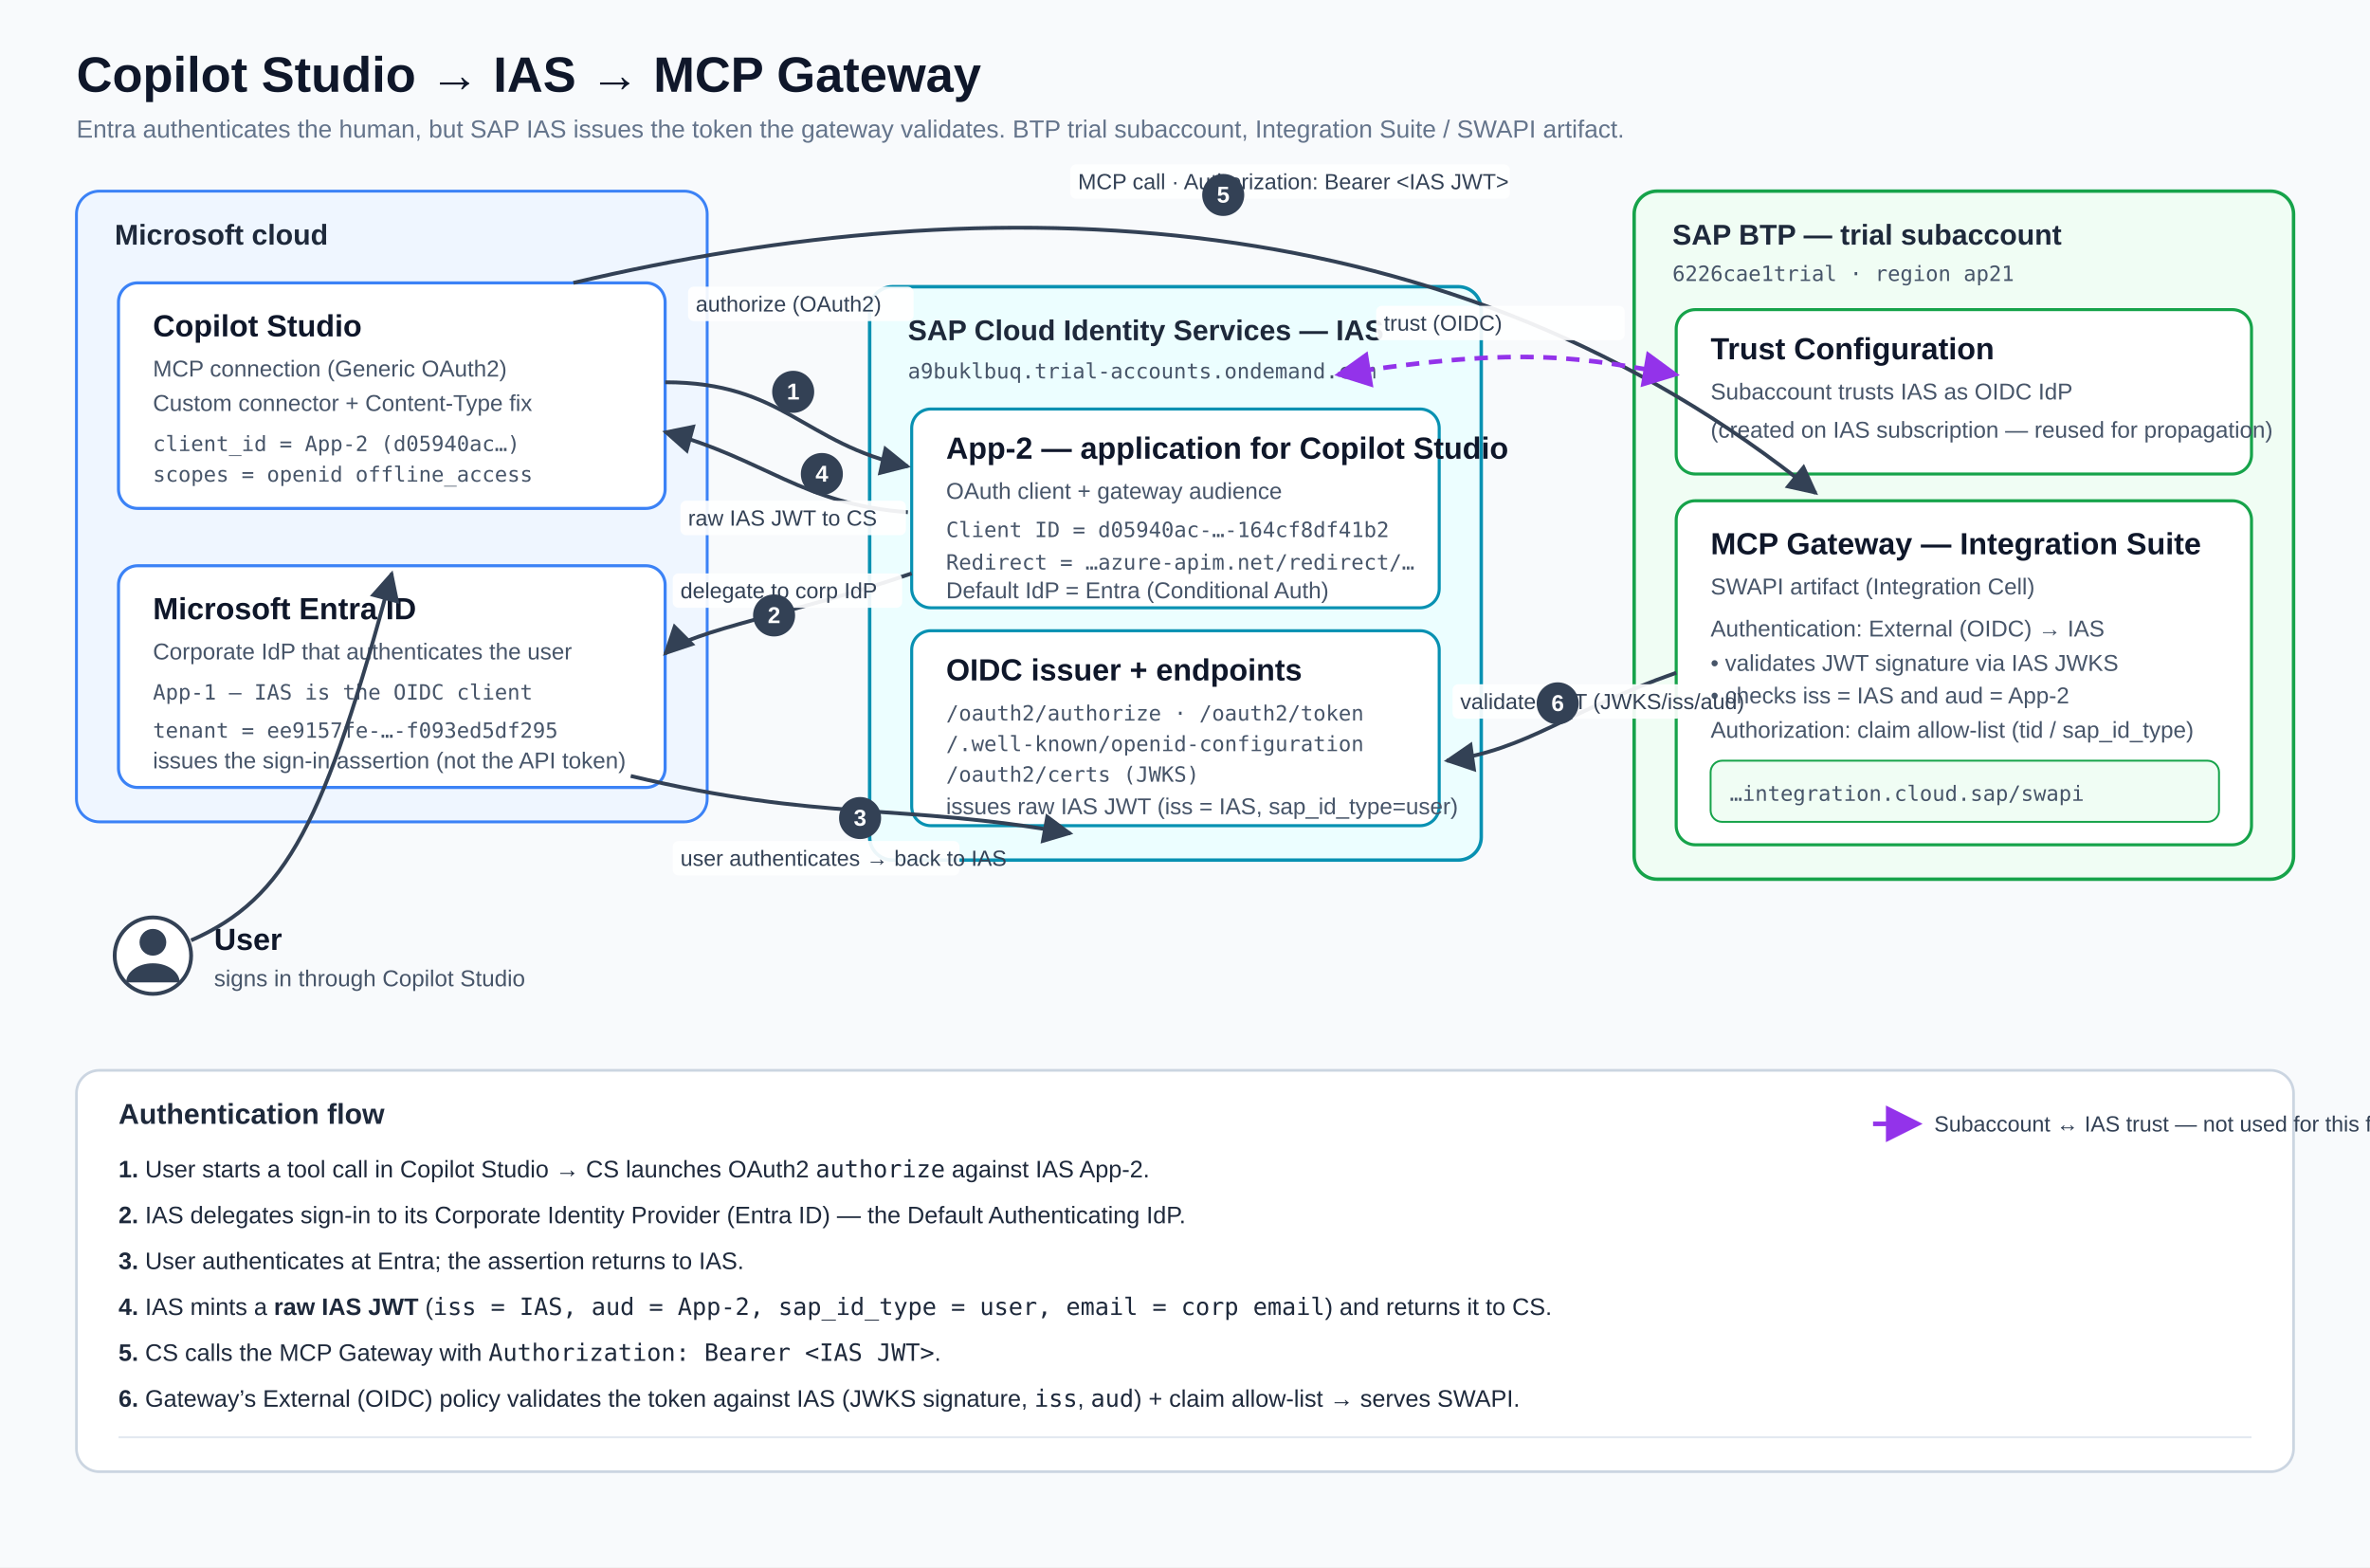
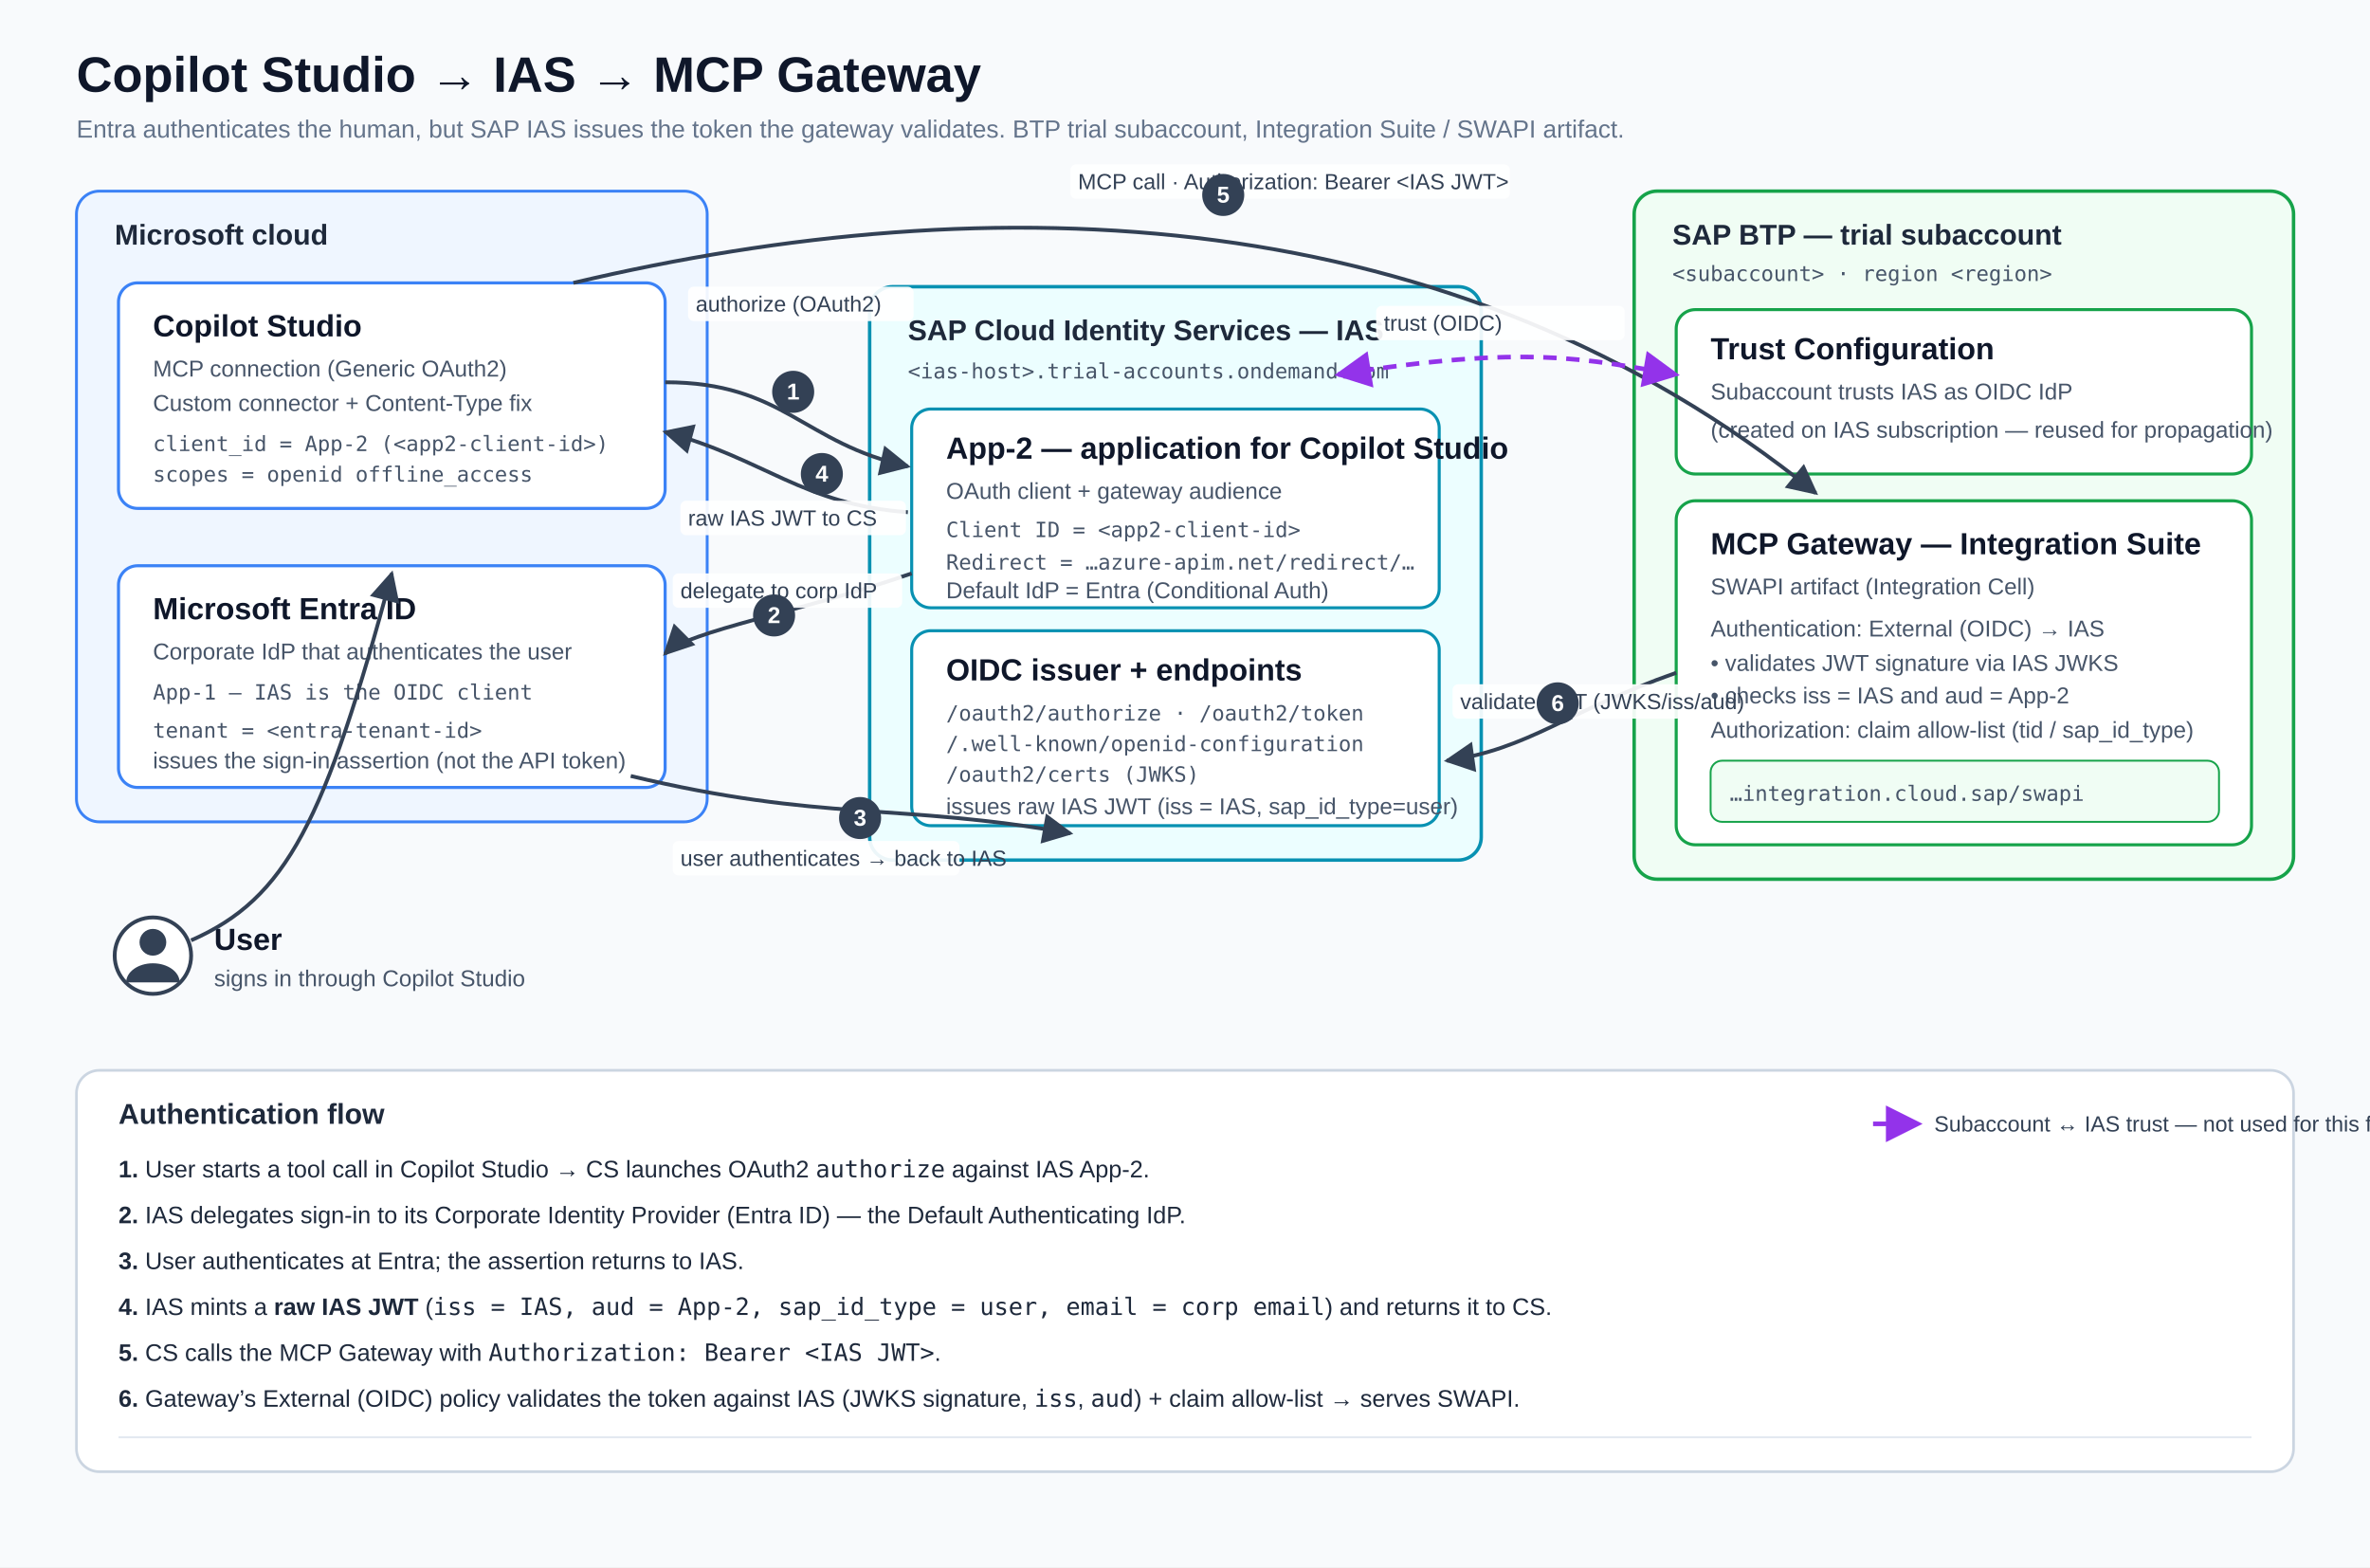
<svg xmlns="http://www.w3.org/2000/svg" width="1240" height="820" viewBox="0 0 1240 820" font-family="Segoe UI, Arial, sans-serif">
  <defs>
    <marker id="arrow" viewBox="0 0 10 10" refX="9" refY="5" markerWidth="8" markerHeight="8" orient="auto-start-reverse">
      <path d="M0,0 L10,5 L0,10 z" fill="#334155" />
    </marker>
    <marker id="arrowTrust" viewBox="0 0 10 10" refX="9" refY="5" markerWidth="8" markerHeight="8" orient="auto-start-reverse">
      <path d="M0,0 L10,5 L0,10 z" fill="#9333ea" />
    </marker>
    <style>
      .title   { font-size: 26px; font-weight: 700; fill: #0f172a; }
      .subtle  { font-size: 13px; fill: #64748b; }
      .grp     { font-size: 15px; font-weight: 700; fill: #1e293b; }
      .box-t   { font-size: 16px; font-weight: 700; fill: #0f172a; }
      .box-s   { font-size: 12px; fill: #475569; }
      .mono    { font-size: 11px; fill: #475569; font-family: Consolas, monospace; }
      .flow    { font-size: 12.5px; fill: #1e293b; }
      .flownum { font-size: 12px; font-weight: 700; fill: #ffffff; }
      .lbl     { font-size: 11.5px; fill: #334155; }
      .lblbg   { fill: #ffffff; opacity: 0.92; }
      .edge    { stroke: #334155; stroke-width: 2; fill: none; }
      .trust   { stroke: #9333ea; stroke-width: 2.4; stroke-dasharray: 7 5; fill: none; }
    </style>
  </defs>
  <rect x="0" y="0" width="1240" height="820" fill="#f8fafc" />
  <text x="40" y="48" class="title">Copilot Studio → IAS → MCP Gateway</text>
  <text x="40" y="72" class="subtle">Entra authenticates the human, but SAP IAS issues the token the gateway validates. BTP trial subaccount, Integration Suite / SWAPI artifact.</text>
  <rect x="40" y="100" width="330" height="330" rx="12" fill="#eff6ff" stroke="#3b82f6" stroke-width="1.5" />
  <text x="60" y="128" class="grp" fill="#1d4ed8">Microsoft cloud</text>
  <rect x="62" y="148" width="286" height="118" rx="10" fill="#ffffff" stroke="#3b82f6" stroke-width="1.6" />
  <text x="80" y="176" class="box-t">Copilot Studio</text>
  <text x="80" y="197" class="box-s">MCP connection (Generic OAuth2)</text>
  <text x="80" y="215" class="box-s">Custom connector + Content-Type fix</text>
-   <text x="80" y="236" class="mono">client_id = App-2 (d05940ac…)</text>
+   <text x="80" y="236" class="mono">client_id = App-2 (&lt;app2-client-id&gt;)</text>
  <text x="80" y="252" class="mono">scopes = openid offline_access</text>
  <rect x="62" y="296" width="286" height="116" rx="10" fill="#ffffff" stroke="#3b82f6" stroke-width="1.6" />
  <text x="80" y="324" class="box-t">Microsoft Entra ID</text>
  <text x="80" y="345" class="box-s">Corporate IdP that authenticates the user</text>
  <text x="80" y="366" class="mono">App-1 — IAS is the OIDC client</text>
-   <text x="80" y="386" class="mono">tenant = ee9157fe-…-f093ed5df295</text>
+   <text x="80" y="386" class="mono">tenant = &lt;entra-tenant-id&gt;</text>
  <text x="80" y="402" class="box-s">issues the sign-in assertion (not the API token)</text>
  <rect x="455" y="150" width="320" height="300" rx="12" fill="#ecfeff" stroke="#0891b2" stroke-width="1.8" />
  <text x="475" y="178" class="grp" fill="#0e7490">SAP Cloud Identity Services — IAS</text>
-   <text x="475" y="198" class="mono">a9buklbuq.trial-accounts.ondemand.com</text>
+   <text x="475" y="198" class="mono">&lt;ias-host&gt;.trial-accounts.ondemand.com</text>
  <rect x="477" y="214" width="276" height="104" rx="10" fill="#ffffff" stroke="#0891b2" stroke-width="1.6" />
  <text x="495" y="240" class="box-t">App-2 — application for Copilot Studio</text>
  <text x="495" y="261" class="box-s">OAuth client + gateway audience</text>
-   <text x="495" y="281" class="mono">Client ID = d05940ac-…-164cf8df41b2</text>
+   <text x="495" y="281" class="mono">Client ID = &lt;app2-client-id&gt;</text>
  <text x="495" y="298" class="mono">Redirect = …azure-apim.net/redirect/…</text>
  <text x="495" y="313" class="box-s">Default IdP = Entra (Conditional Auth)</text>
  <rect x="477" y="330" width="276" height="102" rx="10" fill="#ffffff" stroke="#0891b2" stroke-width="1.6" />
  <text x="495" y="356" class="box-t">OIDC issuer + endpoints</text>
  <text x="495" y="377" class="mono">/oauth2/authorize  ·  /oauth2/token</text>
  <text x="495" y="393" class="mono">/.well-known/openid-configuration</text>
  <text x="495" y="409" class="mono">/oauth2/certs  (JWKS)</text>
  <text x="495" y="426" class="box-s">issues raw IAS JWT (iss = IAS, sap_id_type=user)</text>
  <rect x="855" y="100" width="345" height="360" rx="12" fill="#f0fdf4" stroke="#16a34a" stroke-width="1.8" />
  <text x="875" y="128" class="grp" fill="#15803d">SAP BTP — trial subaccount</text>
-   <text x="875" y="147" class="mono">6226cae1trial · region ap21</text>
+   <text x="875" y="147" class="mono">&lt;subaccount&gt; · region &lt;region&gt;</text>
  <rect x="877" y="162" width="301" height="86" rx="10" fill="#ffffff" stroke="#16a34a" stroke-width="1.6" />
  <text x="895" y="188" class="box-t">Trust Configuration</text>
  <text x="895" y="209" class="box-s">Subaccount trusts IAS as OIDC IdP</text>
  <text x="895" y="229" class="box-s">(created on IAS subscription — reused for propagation)</text>
  <rect x="877" y="262" width="301" height="180" rx="10" fill="#ffffff" stroke="#16a34a" stroke-width="1.6" />
  <text x="895" y="290" class="box-t">MCP Gateway — Integration Suite</text>
  <text x="895" y="311" class="box-s">SWAPI artifact (Integration Cell)</text>
  <text x="895" y="333" class="box-s">Authentication: External (OIDC) → IAS</text>
  <text x="895" y="351" class="box-s">• validates JWT signature via IAS JWKS</text>
  <text x="895" y="368" class="box-s">• checks iss = IAS and aud = App-2</text>
  <text x="895" y="386" class="box-s">Authorization: claim allow-list (tid / sap_id_type)</text>
  <rect x="895" y="398" width="266" height="32" rx="6" fill="#f0fdf4" stroke="#16a34a" stroke-width="1" />
  <text x="905" y="419" class="mono">…integration.cloud.sap/swapi</text>
  <circle cx="80" cy="500" r="20" fill="#ffffff" stroke="#334155" stroke-width="2" />
  <circle cx="80" cy="493" r="7" fill="#334155" />
  <path d="M66,514 a14,10 0 0 1 28,0" fill="#334155" />
  <text x="112" y="497" class="box-t">User</text>
  <text x="112" y="516" class="box-s">signs in through Copilot Studio</text>
  <path class="edge" d="M100,492 C150,470 170,430 205,300" marker-end="url(#arrow)" />
  <path class="edge" d="M348,200 C410,200 420,232 475,244" marker-end="url(#arrow)" />
  <rect x="360" y="150" width="118" height="18" class="lblbg" rx="3" />
  <text x="364" y="163" class="lbl">authorize (OAuth2)</text>
  <circle cx="415" cy="205" r="11" fill="#334155" />
  <text x="415" y="209" text-anchor="middle" class="flownum">1</text>
  <path class="edge" d="M477,300 C420,320 360,330 348,342" marker-end="url(#arrow)" />
  <rect x="352" y="300" width="120" height="18" class="lblbg" rx="3" />
  <text x="356" y="313" class="lbl">delegate to corp IdP</text>
  <circle cx="405" cy="322" r="11" fill="#334155" />
  <text x="405" y="326" text-anchor="middle" class="flownum">2</text>
  <path class="edge" d="M330,406 C430,430 470,420 560,436" marker-end="url(#arrow)" />
  <rect x="352" y="440" width="150" height="18" class="lblbg" rx="3" />
  <text x="356" y="453" class="lbl">user authenticates → back to IAS</text>
  <circle cx="450" cy="428" r="11" fill="#334155" />
  <text x="450" y="432" text-anchor="middle" class="flownum">3</text>
  <path class="edge" d="M475,268 C420,264 400,240 348,226" marker-end="url(#arrow)" />
  <rect x="356" y="262" width="118" height="18" class="lblbg" rx="3" />
  <text x="360" y="275" class="lbl">raw IAS JWT to CS</text>
  <circle cx="430" cy="248" r="11" fill="#334155" />
  <text x="430" y="252" text-anchor="middle" class="flownum">4</text>
  <path class="edge" d="M300,148 C520,96 760,104 950,258" marker-end="url(#arrow)" />
  <rect x="560" y="86" width="230" height="18" class="lblbg" rx="3" />
  <text x="564" y="99" class="lbl">MCP call · Authorization: Bearer &lt;IAS JWT&gt;</text>
  <circle cx="640" cy="102" r="11" fill="#334155" />
  <text x="640" y="106" text-anchor="middle" class="flownum">5</text>
  <path class="edge" d="M877,352 C820,372 800,392 757,398" marker-end="url(#arrow)" />
  <rect x="760" y="358" width="120" height="18" class="lblbg" rx="3" />
  <text x="764" y="371" class="lbl">validate JWT (JWKS/iss/aud)</text>
  <circle cx="815" cy="368" r="11" fill="#334155" />
  <text x="815" y="372" text-anchor="middle" class="flownum">6</text>
  <path class="trust" d="M700,196 C800,180 830,188 877,196" marker-end="url(#arrowTrust)" marker-start="url(#arrowTrust)" />
  <rect x="720" y="160" width="130" height="18" class="lblbg" rx="3" />
  <text x="724" y="173" class="lbl" fill="#7e22ce">trust (OIDC)</text>
  <rect x="40" y="560" width="1160" height="210" rx="12" fill="#ffffff" stroke="#cbd5e1" stroke-width="1.4" />
  <text x="62" y="588" class="grp">Authentication flow</text>
  <text x="62" y="616" class="flow">
    <tspan font-weight="700">1.</tspan> User starts a tool call in Copilot Studio → CS launches OAuth2 <tspan font-family="Consolas,monospace">authorize</tspan> against IAS App-2.</text>
  <text x="62" y="640" class="flow">
    <tspan font-weight="700">2.</tspan> IAS delegates sign-in to its Corporate Identity Provider (Entra ID) — the Default Authenticating IdP.</text>
  <text x="62" y="664" class="flow">
    <tspan font-weight="700">3.</tspan> User authenticates at Entra; the assertion returns to IAS.</text>
  <text x="62" y="688" class="flow">
    <tspan font-weight="700">4.</tspan> IAS mints a <tspan font-weight="700">raw IAS JWT</tspan> (<tspan font-family="Consolas,monospace">iss = IAS, aud = App-2, sap_id_type = user, email = corp email</tspan>) and returns it to CS.</text>
  <text x="62" y="712" class="flow">
    <tspan font-weight="700">5.</tspan> CS calls the MCP Gateway with <tspan font-family="Consolas,monospace">Authorization: Bearer &lt;IAS JWT&gt;</tspan>.</text>
  <text x="62" y="736" class="flow">
    <tspan font-weight="700">6.</tspan> Gateway’s External (OIDC) policy validates the token against IAS (JWKS signature, <tspan font-family="Consolas,monospace">iss</tspan>, <tspan font-family="Consolas,monospace">aud</tspan>) + claim allow-list → serves SWAPI.</text>
  <line x1="62" y1="752" x2="1178" y2="752" stroke="#e2e8f0" stroke-width="1" />
  <path d="M980,588 l24,0" class="trust" marker-end="url(#arrowTrust)" />
  <text x="1012" y="592" class="lbl" fill="#7e22ce">Subaccount ↔ IAS trust — not used for this front-door flow; it is what later enables JWT→X.509 principal propagation.</text>
</svg>
